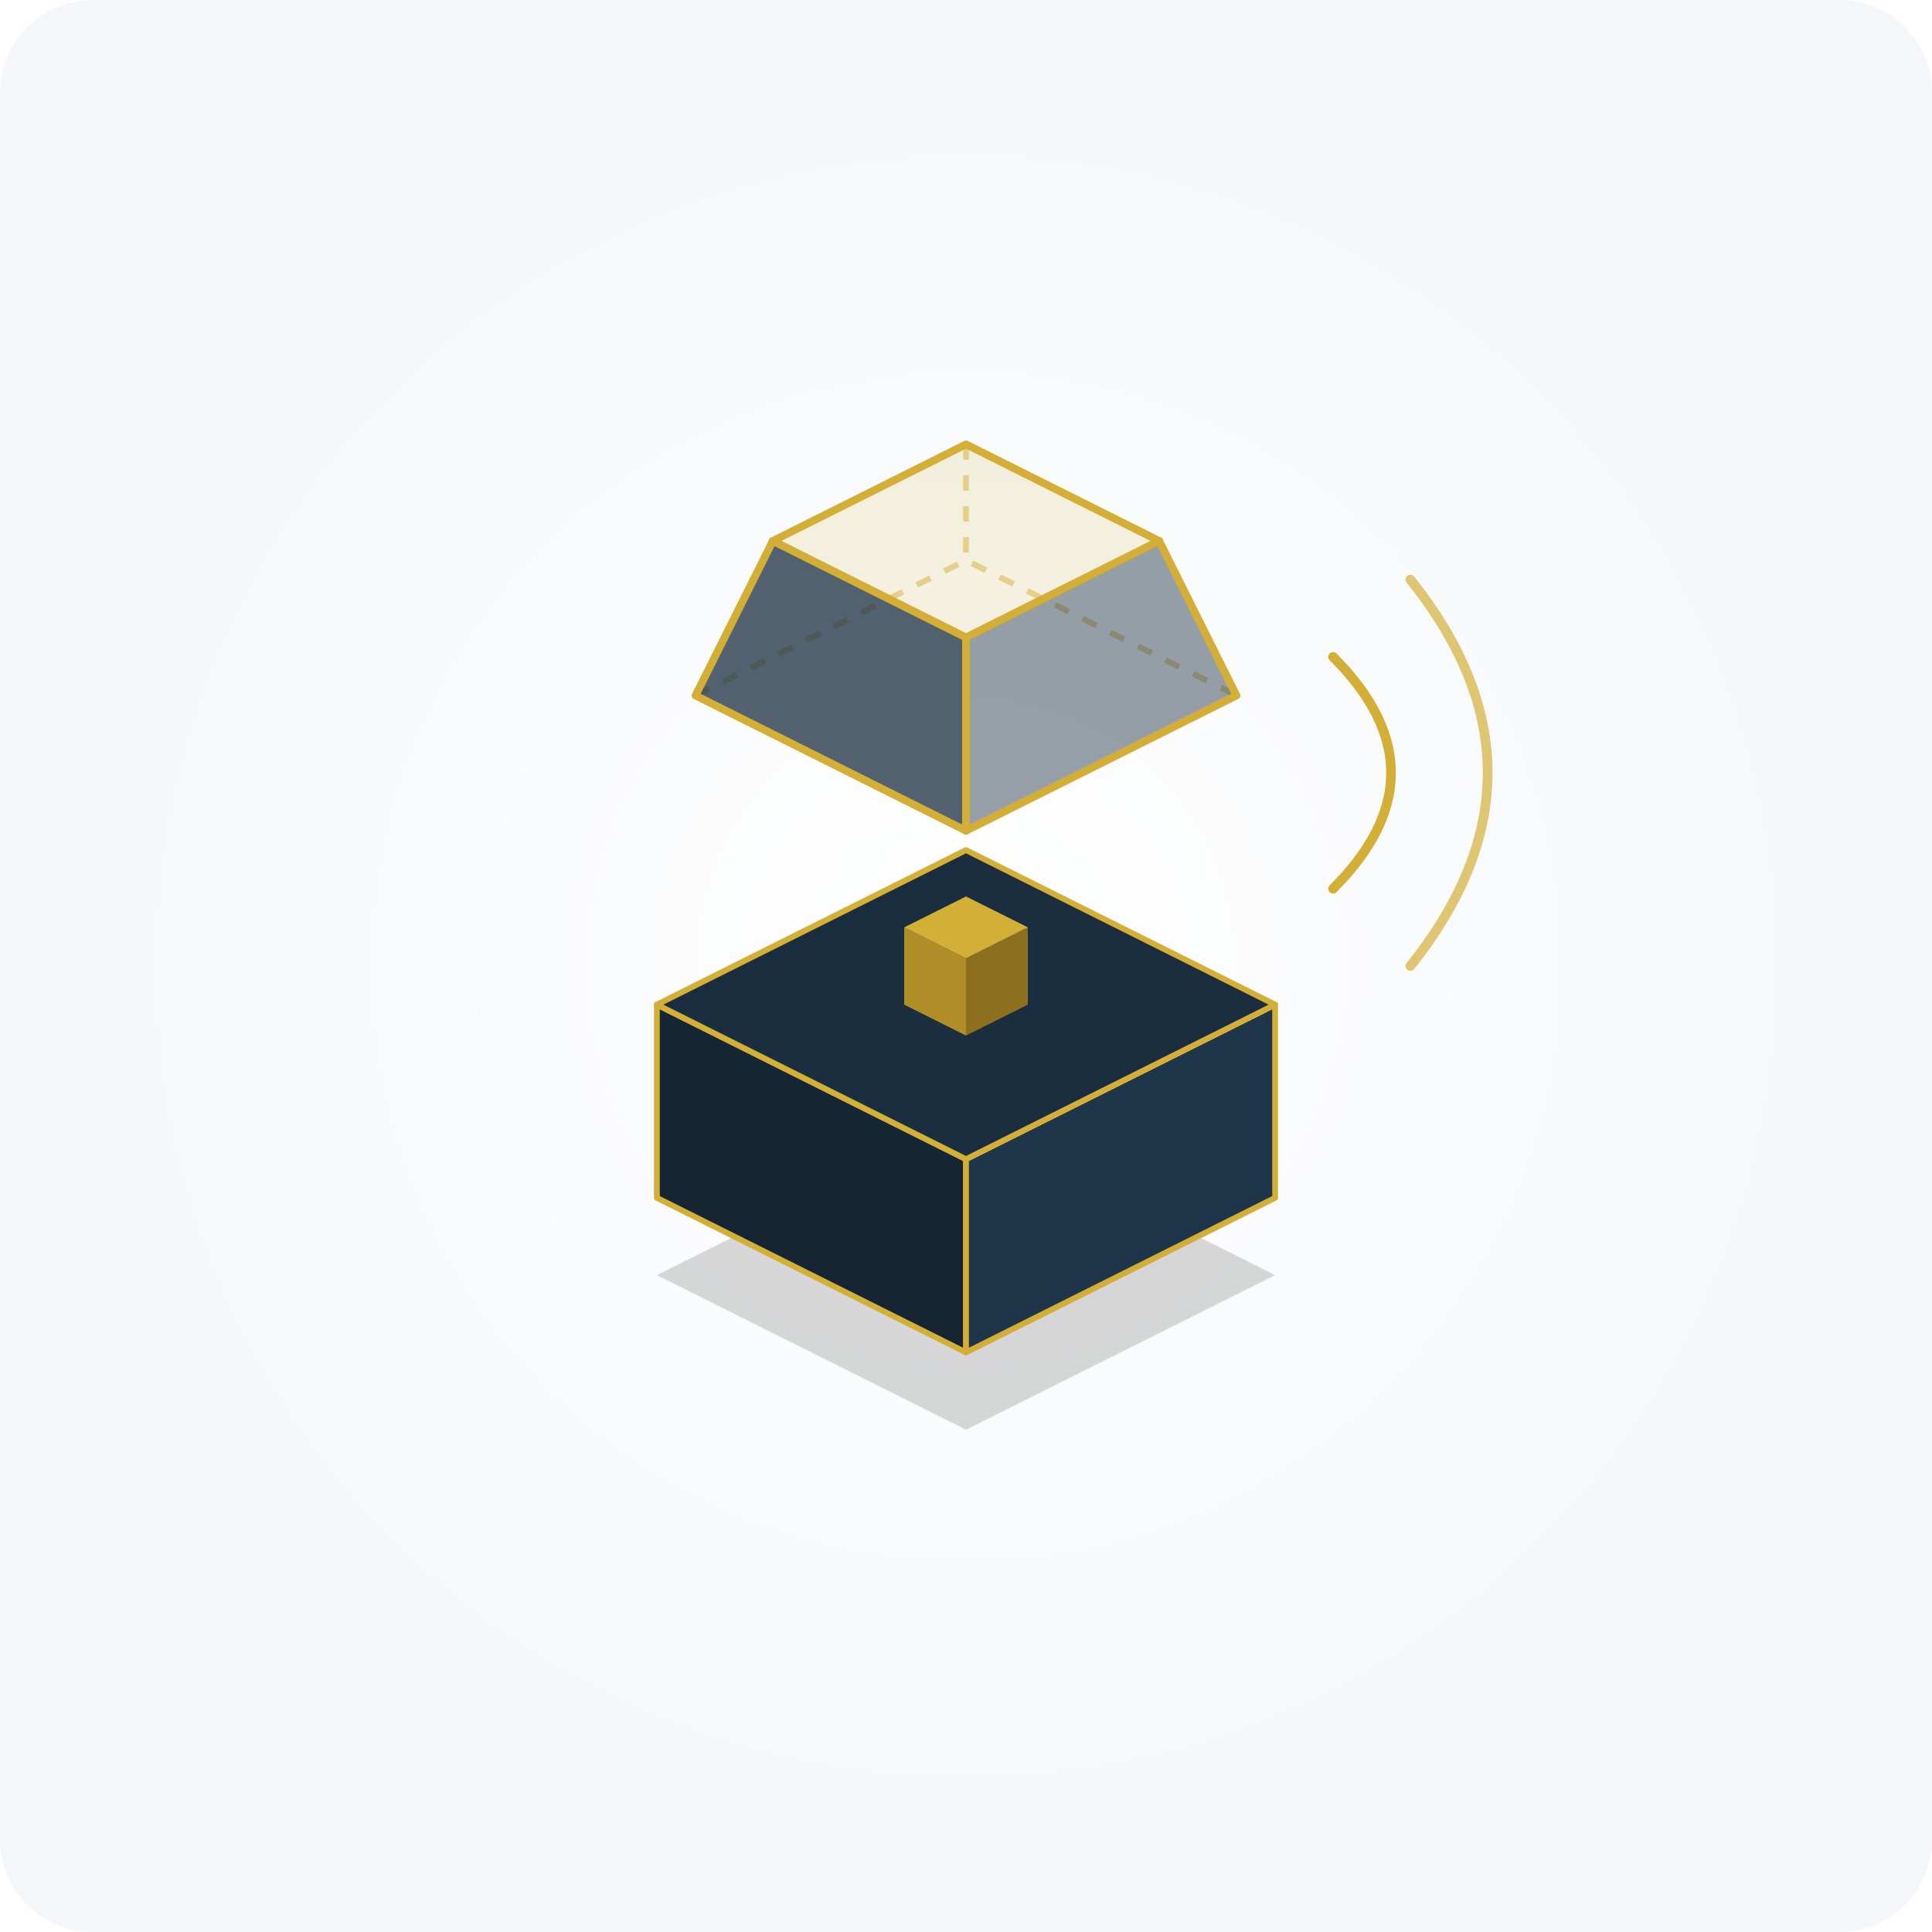
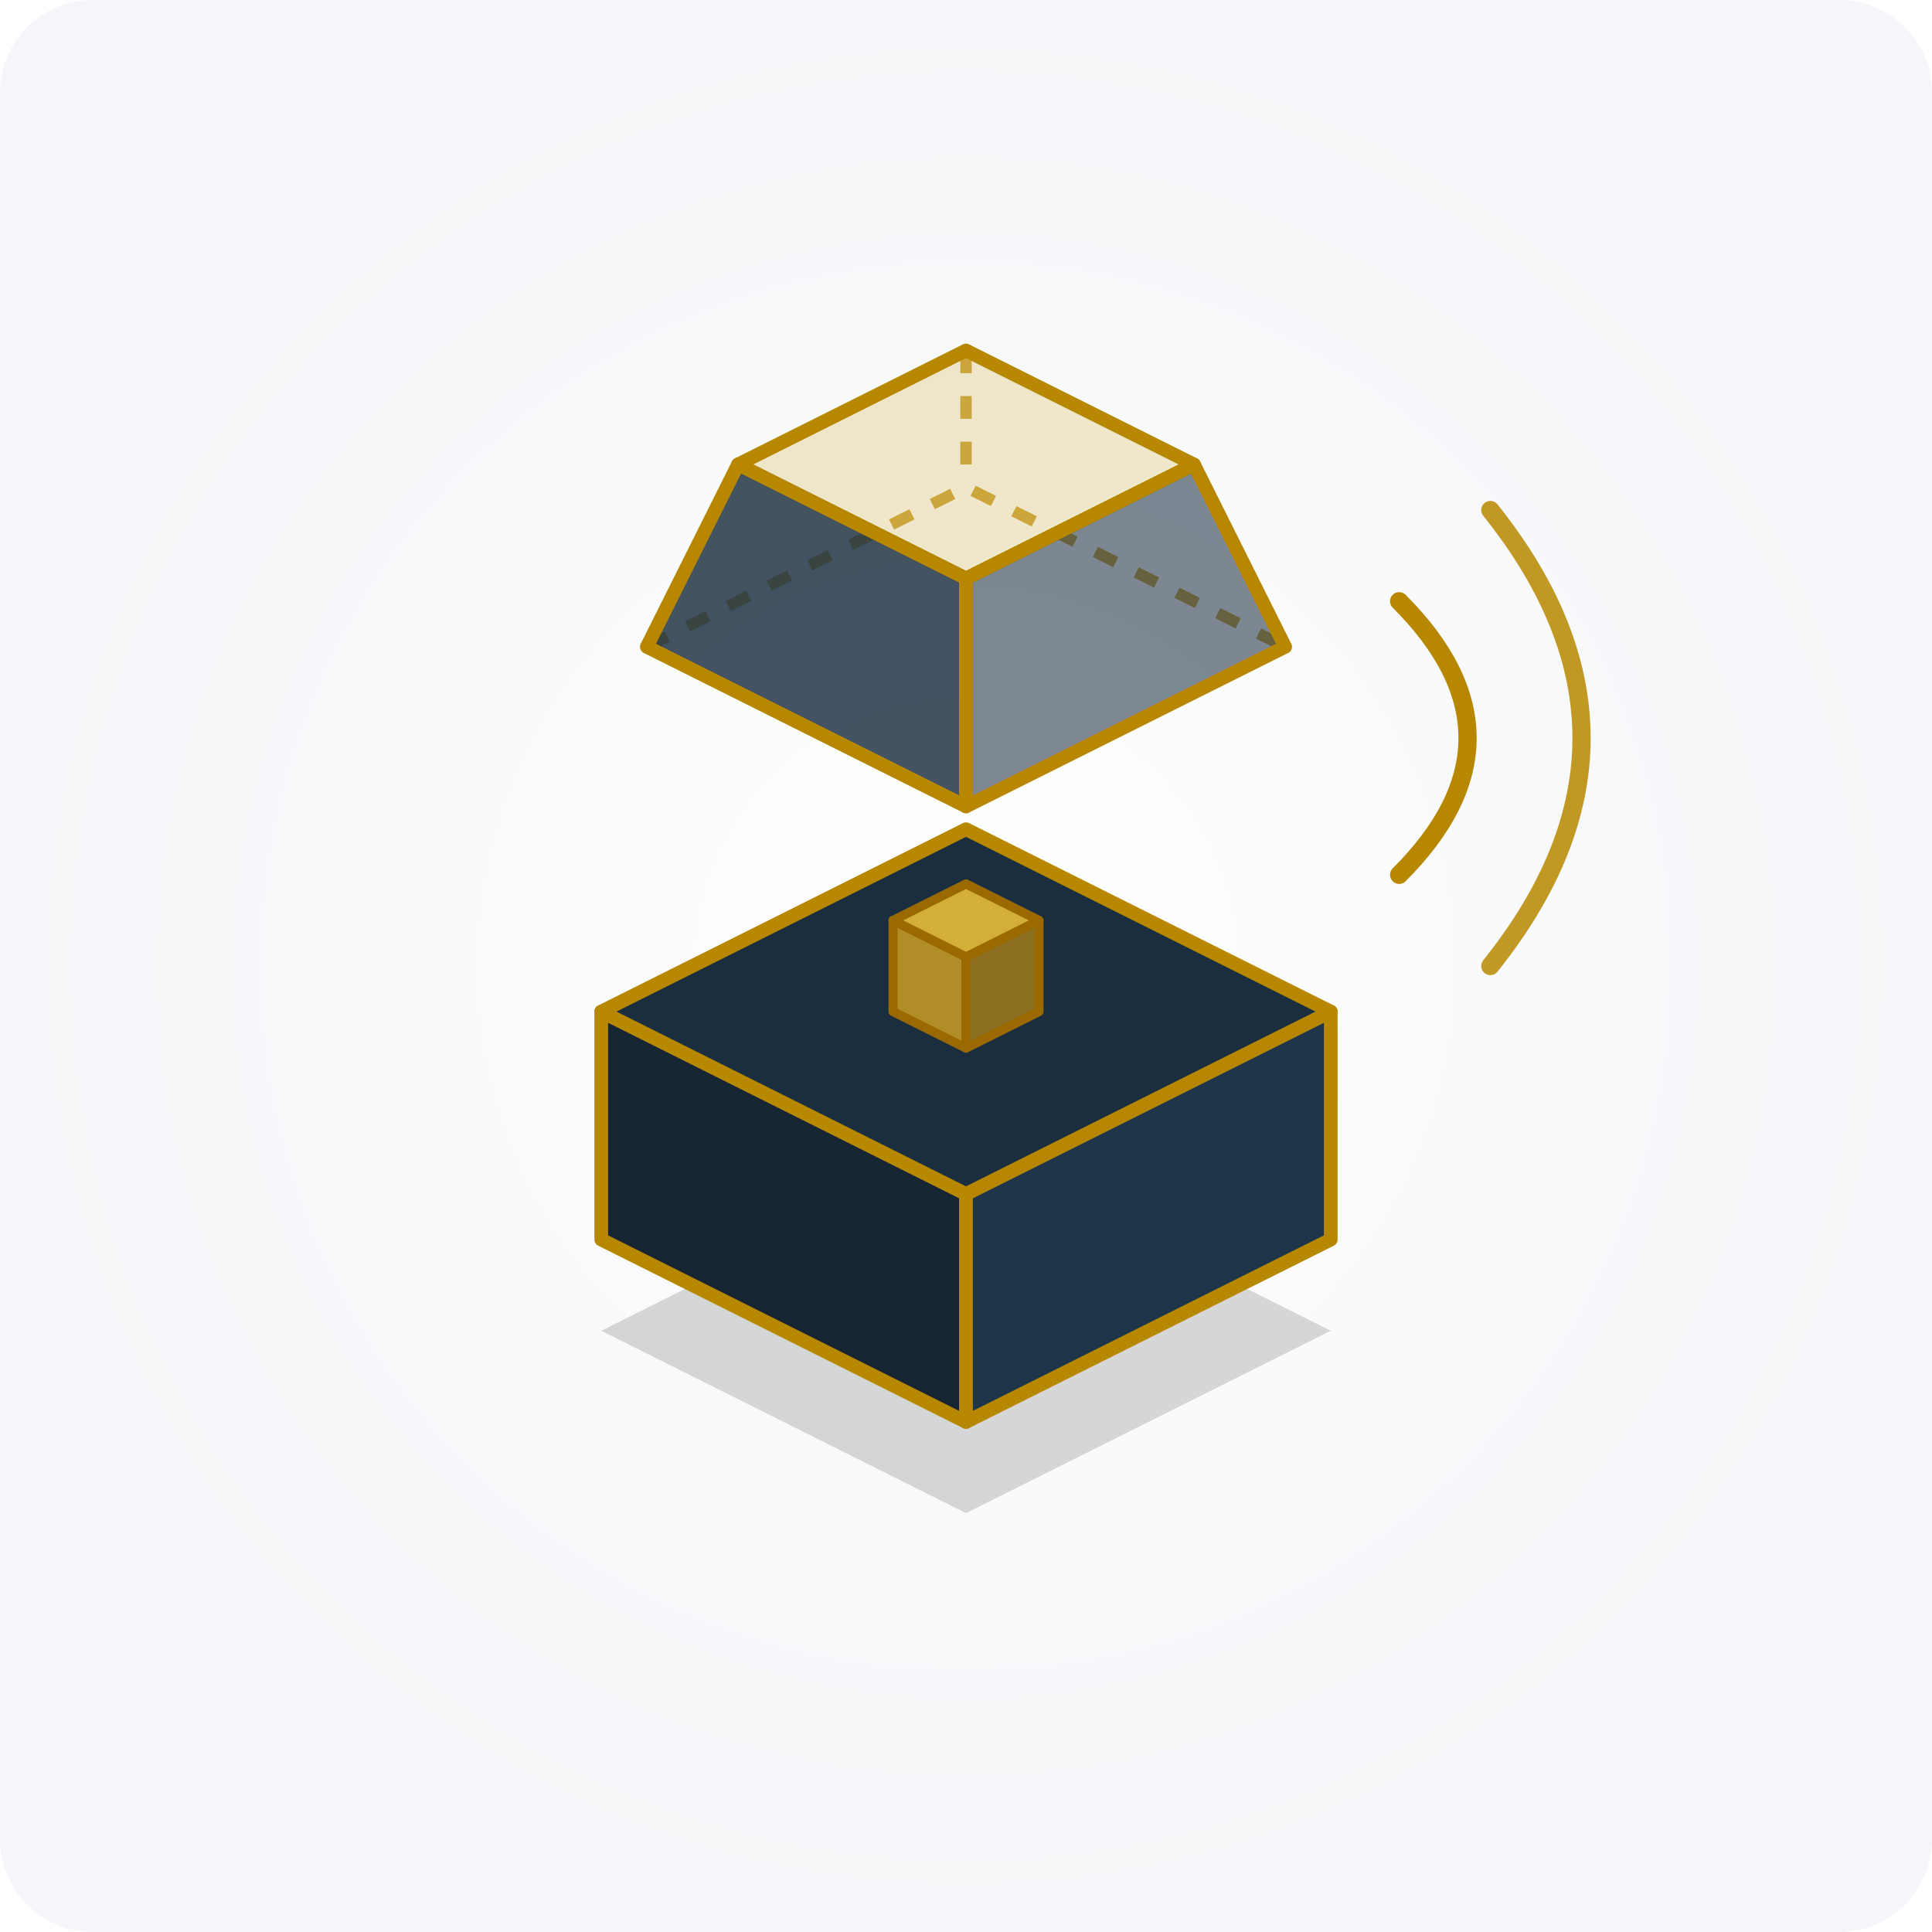
<svg xmlns="http://www.w3.org/2000/svg" viewBox="0 0 500 500" width="100%" height="100%">
  <defs>
    <radialGradient id="bgGlowLight" cx="50%" cy="50%" r="50%" fx="50%" fy="50%">
      <stop offset="0%" stop-color="#FFFFFF" />
      <stop offset="100%" stop-color="#F4F6F9" />
    </radialGradient>
  </defs>
  <rect width="500" height="500" fill="url(#bgGlowLight)" rx="24" />
-   <polygon points="170,330 250,370 330,330 250,290" fill="rgba(0, 0, 0, 0.15)" />
-   <polygon points="170,260 250,300 250,350 170,310" fill="#152533" stroke="#D4AF37" stroke-width="1.5" stroke-linejoin="round" />
-   <polygon points="250,300 330,260 330,310 250,350" fill="#1E354A" stroke="#D4AF37" stroke-width="1.5" stroke-linejoin="round" />
-   <polygon points="250,220 330,260 250,300 170,260" fill="#1A2E40" stroke="#D4AF37" stroke-width="1.5" stroke-linejoin="round" />
-   <polygon points="234,240 250,248 250,268 234,260" fill="#B08D27" />
-   <polygon points="250,248 266,240 266,260 250,268" fill="#8C701F" />
-   <polygon points="250,232 266,240 250,248 234,240" fill="#D4AF37" />
-   <polyline points="180,180 250,145 320,180" fill="none" stroke="#D4AF37" stroke-width="1.5" stroke-dasharray="4 4" opacity="0.5" />
-   <line x1="250" y1="115" x2="250" y2="145" stroke="#D4AF37" stroke-width="1.5" stroke-dasharray="4 4" opacity="0.5" />
-   <polygon points="250,115 300,140 250,165 200,140" fill="rgba(212, 175, 55, 0.15)" stroke="#D4AF37" stroke-width="2" stroke-linejoin="round" />
-   <polygon points="200,140 250,165 250,215 180,180" fill="rgba(26, 46, 64, 0.75)" stroke="#D4AF37" stroke-width="2" stroke-linejoin="round" />
-   <polygon points="250,165 300,140 320,180 250,215" fill="rgba(26, 46, 64, 0.45)" stroke="#D4AF37" stroke-width="2" stroke-linejoin="round" />
-   <path d="M 345,170 Q 375,200 345,230" fill="none" stroke="#D4AF37" stroke-width="2.5" stroke-linecap="round" />
-   <path d="M 365,150 Q 405,200 365,250" fill="none" stroke="#D4AF37" stroke-width="2.5" stroke-linecap="round" opacity="0.7" />
+   <g transform="translate(250 250) scale(1.18) translate(-250 -250)">
+     <polygon points="170,330 250,370 330,330 250,290" fill="rgba(0, 0, 0, 0.15)" />
+     <polygon points="170,260 250,300 250,350 170,310" fill="#152533" stroke="#B88700" stroke-width="3" stroke-linejoin="round" />
+     <polygon points="250,300 330,260 330,310 250,350" fill="#1E354A" stroke="#B88700" stroke-width="3" stroke-linejoin="round" />
+     <polygon points="250,220 330,260 250,300 170,260" fill="#1A2E40" stroke="#B88700" stroke-width="3" stroke-linejoin="round" />
+     <polygon points="234,240 250,248 250,268 234,260" fill="#B08D27" stroke="#9A6A00" stroke-width="2" stroke-linejoin="round" />
+     <polygon points="250,248 266,240 266,260 250,268" fill="#8C701F" stroke="#9A6A00" stroke-width="2" stroke-linejoin="round" />
+     <polygon points="250,232 266,240 250,248 234,240" fill="#D4AF37" stroke="#9A6A00" stroke-width="2" stroke-linejoin="round" />
+     <polyline points="180,180 250,145 320,180" fill="none" stroke="#B88700" stroke-width="2.5" stroke-dasharray="5 5" opacity="0.75" />
+     <line x1="250" y1="115" x2="250" y2="145" stroke="#B88700" stroke-width="2.5" stroke-dasharray="5 5" opacity="0.75" />
+     <polygon points="250,115 300,140 250,165 200,140" fill="rgba(212, 175, 55, 0.25)" stroke="#B88700" stroke-width="3" stroke-linejoin="round" />
+     <polygon points="200,140 250,165 250,215 180,180" fill="rgba(26, 46, 64, 0.82)" stroke="#B88700" stroke-width="3" stroke-linejoin="round" />
+     <polygon points="250,165 300,140 320,180 250,215" fill="rgba(26, 46, 64, 0.56)" stroke="#B88700" stroke-width="3" stroke-linejoin="round" />
+     <path d="M 345,170 Q 375,200 345,230" fill="none" stroke="#B88700" stroke-width="4" stroke-linecap="round" />
+     <path d="M 365,150 Q 405,200 365,250" fill="none" stroke="#B88700" stroke-width="4" stroke-linecap="round" opacity="0.85" />
+   </g>
</svg>
